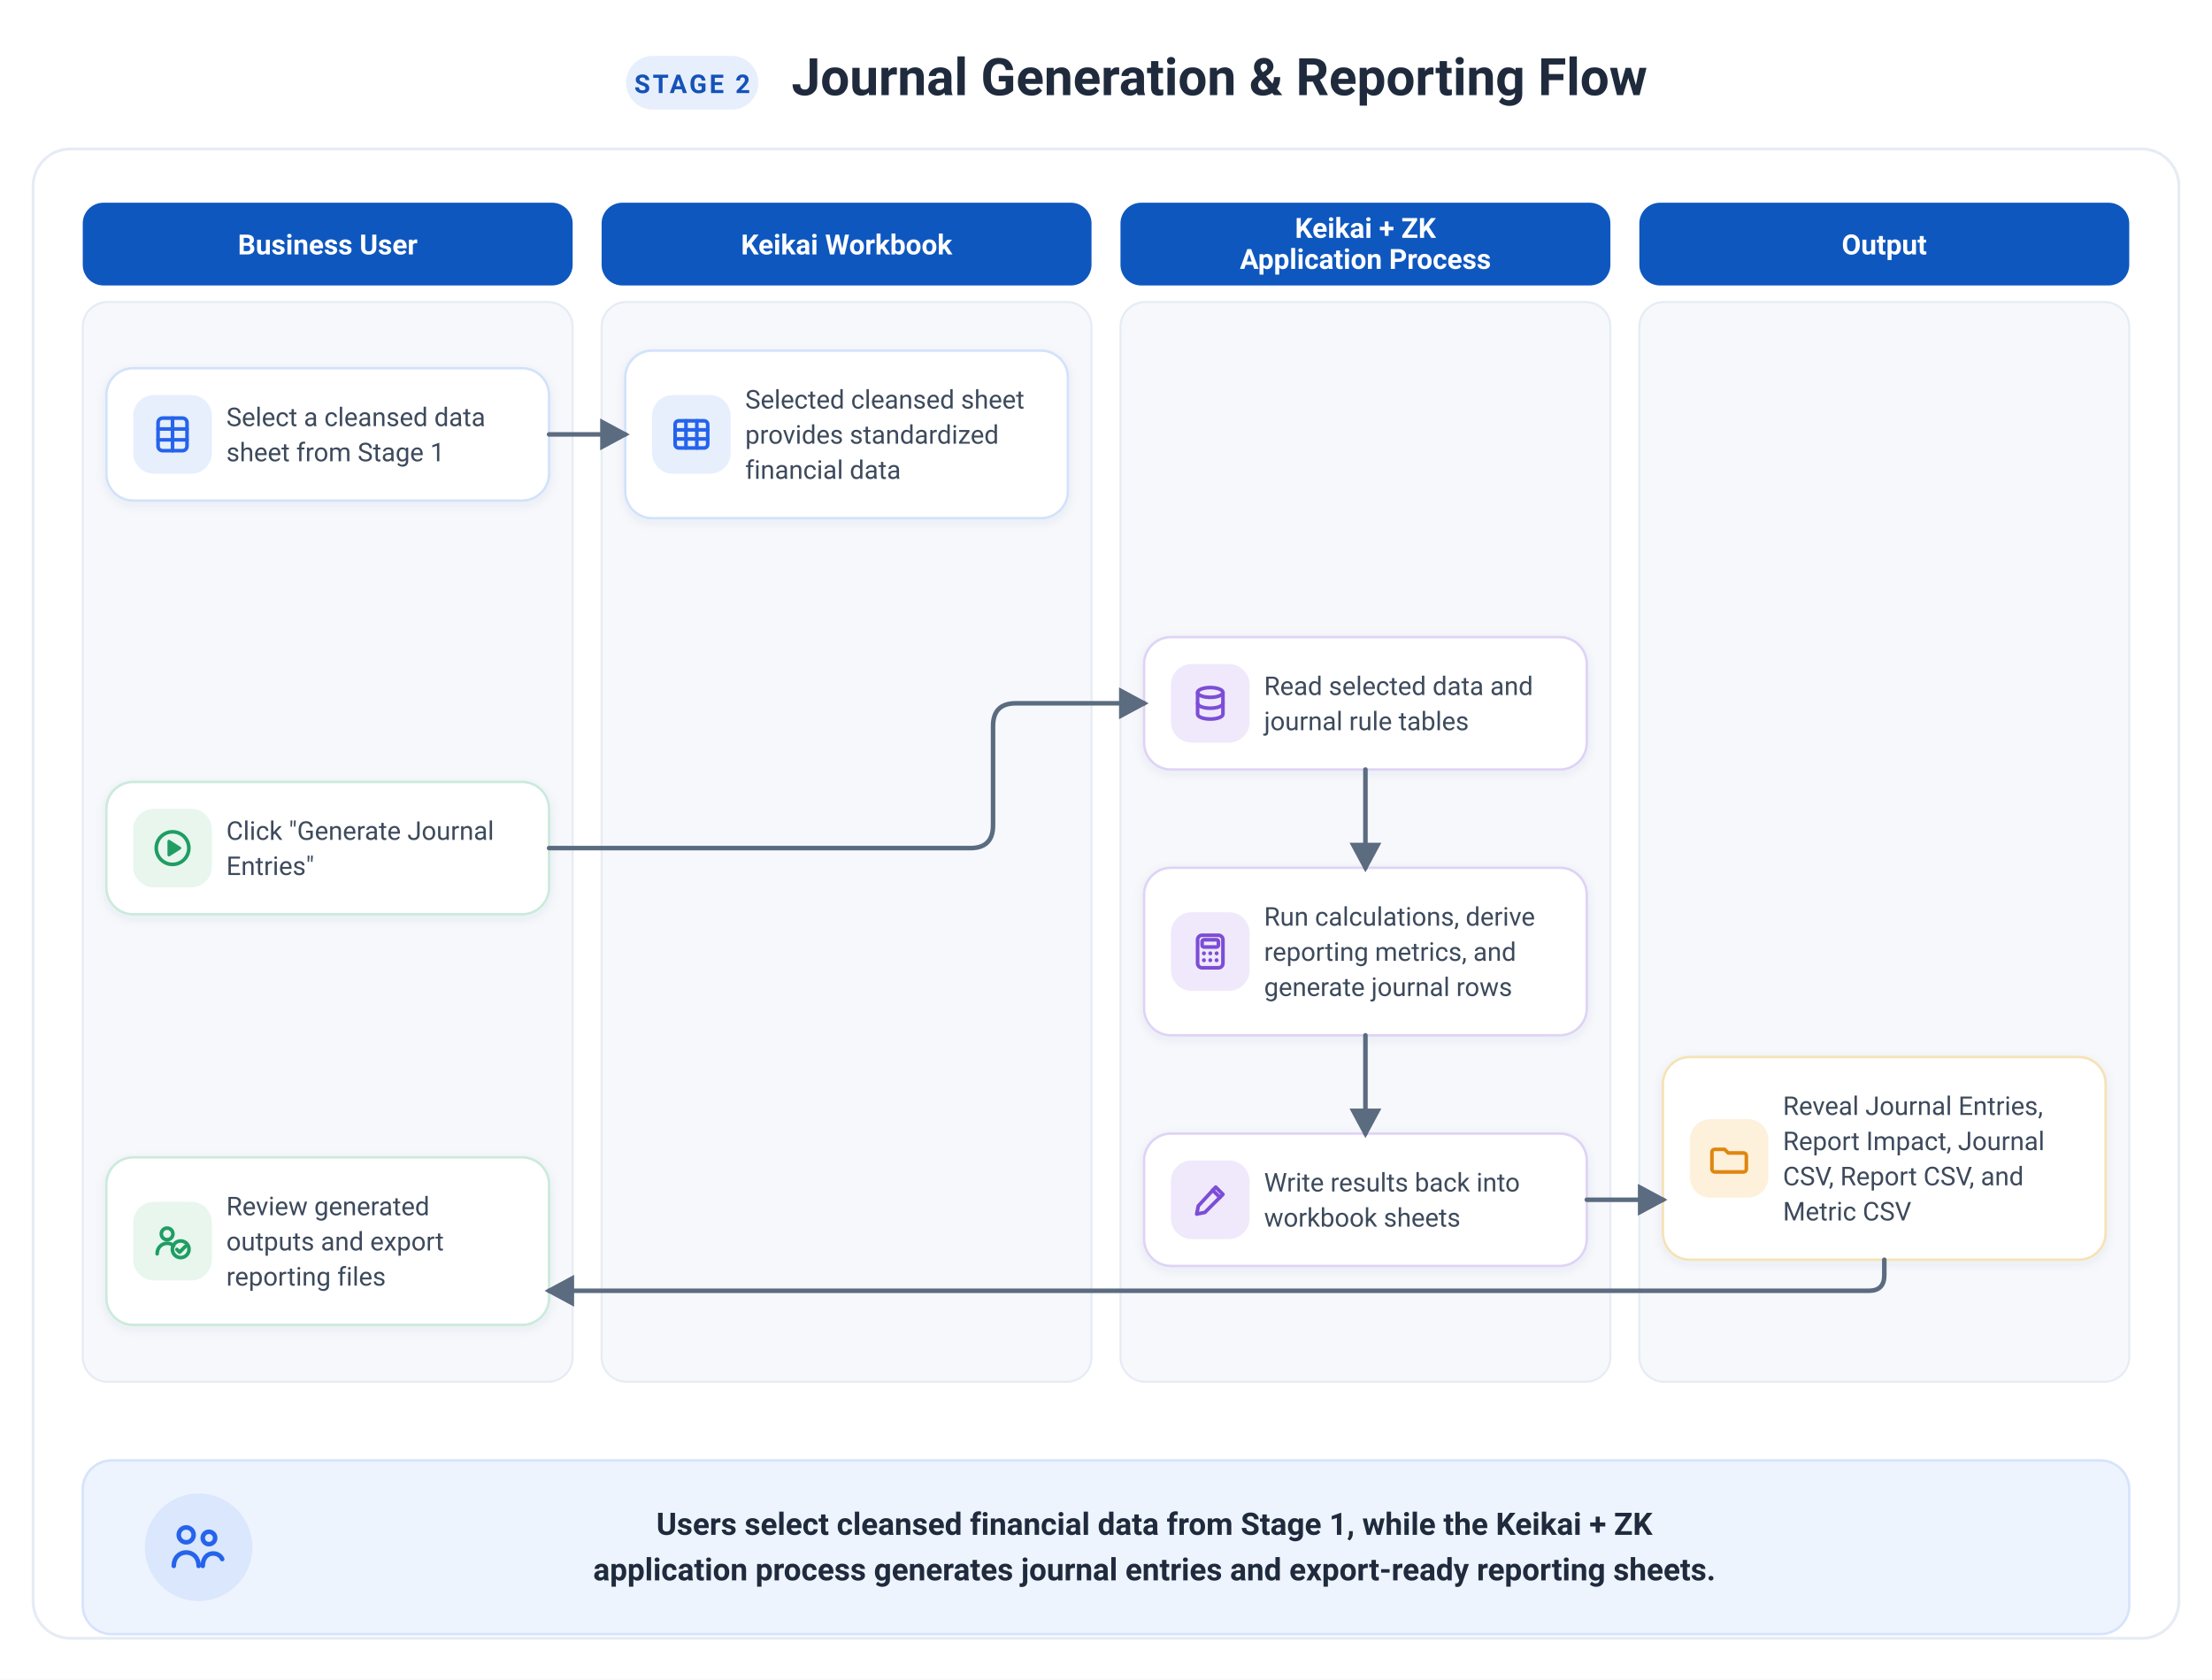
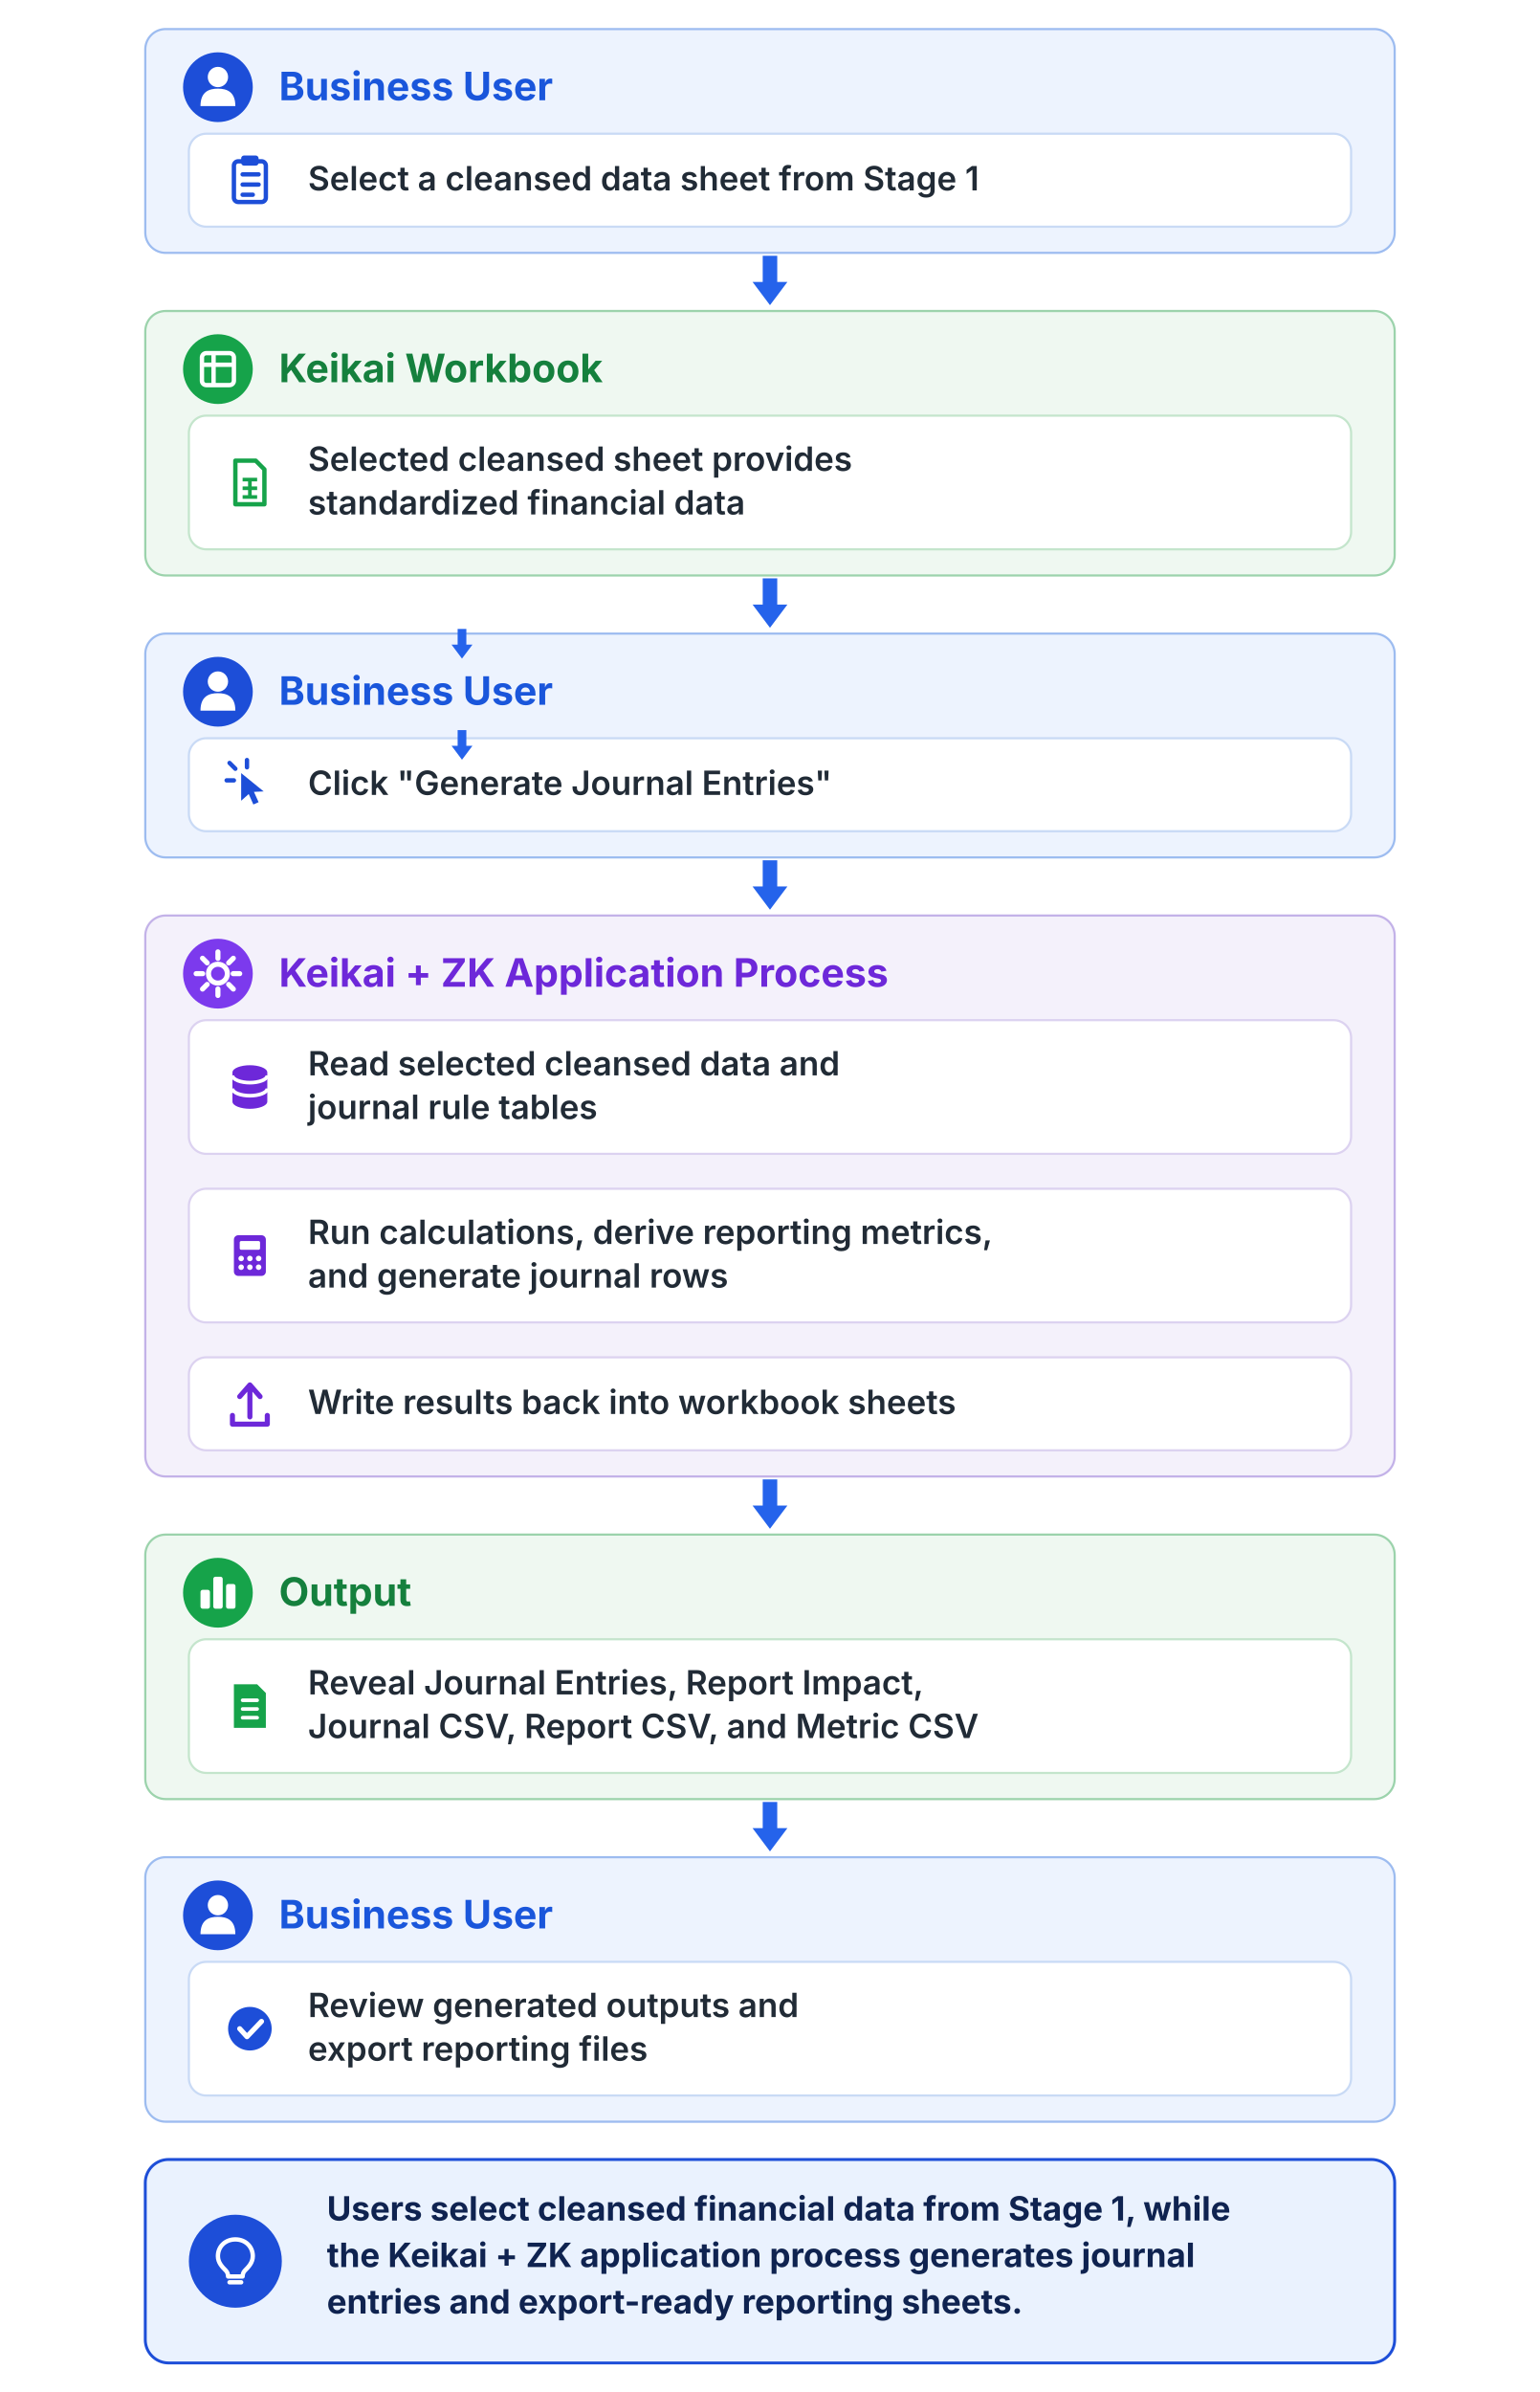
- <svg xmlns="http://www.w3.org/2000/svg" viewBox="0 0 1069.2 812" width="1069.2" height="812" font-family="'Segoe UI',system-ui,-apple-system,Roboto,Helvetica,Arial,sans-serif">
+ <svg xmlns="http://www.w3.org/2000/svg" viewBox="0 100 1060 1646" font-family="Inter, 'Noto Sans', 'Segoe UI', Arial, sans-serif">
  <defs>
-     <filter id="cardsh" x="-20%" y="-20%" width="140%" height="150%">
-       <feDropShadow dx="0" dy="1.5" stdDeviation="2.5" flood-color="#1f3a6b" flood-opacity="0.07" />
-     </filter>
-     <marker id="ah" markerWidth="9" markerHeight="9" refX="6.5" refY="4.5" orient="auto">
-       <path d="M1 1 L7.5 4.5 L1 8 Z" fill="#5b6b80" />
-     </marker>
-     <marker id="ahb" markerWidth="9" markerHeight="9" refX="6.5" refY="4.5" orient="auto">
-       <path d="M1 1 L7.5 4.5 L1 8 Z" fill="#2f6fdb" />
-     </marker>
+     <g id="i-person" fill="currentColor">
+       <circle cx="0" cy="-7" r="7" />
+       <path d="M-12,13 C-12,3 -6,1 0,1 C6,1 12,3 12,13 Z" />
+     </g>
+     <g id="i-grid" fill="none" stroke="currentColor" stroke-width="3">
+       <rect x="-11" y="-11" width="22" height="22" rx="3" />
+       <path d="M-11,-3 H11 M-3,-11 V11" />
+     </g>
+     <g id="i-gear" fill="none" stroke="currentColor" stroke-width="3.5" stroke-linecap="round">
+       <circle r="6.5" />
+       <path d="M0,-10.5 V-15 M0,10.5 V15 M10.5,0 H15 M-10.5,0 H-15 M7.4,-7.4 L10.6,-10.6 M-7.4,7.4 L-10.6,10.6 M7.4,7.4 L10.6,10.6 M-7.4,-7.4 L-10.6,-10.6" />
+     </g>
+     <g id="i-chart" fill="currentColor">
+       <rect x="-12" y="-2" width="6.5" height="13" rx="1.5" />
+       <rect x="-3.2" y="-11" width="6.5" height="22" rx="1.5" />
+       <rect x="5.6" y="-6" width="6.5" height="17" rx="1.5" />
+     </g>
+     <g id="i-clipboard" fill="none" stroke="currentColor" stroke-width="3">
+       <rect x="-11" y="-13" width="22" height="28" rx="3" />
+       <rect x="-6" y="-17" width="12" height="7" rx="2" fill="currentColor" stroke="none" />
+       <path d="M-5,-4 H6 M-5,3 H6 M-5,10 H2" stroke-linecap="round" />
+     </g>
+     <g id="i-sheet" fill="none" stroke="currentColor" stroke-width="3" stroke-linejoin="round">
+       <path d="M-10,-15 H4 L10,-9 V15 H-10 Z" />
+       <path d="M-5,-2 H5 M-5,4 H5 M-5,10 H5 M0,-2 V10" stroke-width="2.5" />
+     </g>
+     <g id="i-cursor" fill="currentColor">
+       <path d="M-6,-8 L-6,11 L-0.8,6.4 L2.4,13.6 L6,12 L2.8,4.9 L9.5,4.6 Z" />
+       <path d="M-10,-11 L-14,-15 M-2,-12 L-2,-17 M-11,-3 L-16,-3" fill="none" stroke="currentColor" stroke-width="3" stroke-linecap="round" />
+     </g>
+     <g id="i-db">
+       <path fill="currentColor" d="M-12,-10 C-12,-13 -6,-15 0,-15 C6,-15 12,-13 12,-10 V10 C12,13 6,15 0,15 C-6,15 -12,13 -12,10 Z" />
+       <path d="M-12,-8 C-12,-5 -6,-3 0,-3 C6,-3 12,-5 12,-8 M-12,1 C-12,4 -6,6 0,6 C6,6 12,4 12,1" fill="none" stroke="#FFFFFF" stroke-width="2.5" />
+     </g>
+     <g id="i-calc">
+       <rect x="-11" y="-14" width="22" height="28" rx="3" fill="currentColor" />
+       <rect x="-7" y="-10" width="14" height="6" rx="1" fill="#FFFFFF" />
+       <g fill="#FFFFFF">
+         <circle cx="-6" cy="2" r="1.9" />
+         <circle cx="0" cy="2" r="1.9" />
+         <circle cx="6" cy="2" r="1.9" />
+         <circle cx="-6" cy="8" r="1.9" />
+         <circle cx="0" cy="8" r="1.9" />
+         <circle cx="6" cy="8" r="1.9" />
+       </g>
+     </g>
+     <g id="i-upload" fill="none" stroke="currentColor" stroke-width="3.5" stroke-linecap="round" stroke-linejoin="round">
+       <path d="M-12,8 V14 H12 V8" />
+       <path d="M0,9 V-12 M-7,-5 L0,-13 L7,-5" />
+     </g>
+     <g id="i-doc">
+       <path fill="currentColor" d="M-11,-15 H5 L11,-9 V15 H-11 Z" />
+       <path d="M-5,-4 H5 M-5,2 H5 M-5,8 H5" stroke="#FFFFFF" stroke-width="2.5" stroke-linecap="round" />
+     </g>
+     <g id="i-check">
+       <circle r="15" fill="currentColor" />
+       <path d="M-7,0 L-2,5.5 L8,-5" stroke="#FFFFFF" stroke-width="3.5" fill="none" stroke-linecap="round" stroke-linejoin="round" />
+     </g>
+     <g id="i-bulb" fill="none" stroke="currentColor" stroke-width="3" stroke-linecap="round" stroke-linejoin="round">
+       <path d="M0,-15 C7,-15 12,-10 12,-3.5 C12,1 9,4 6.5,6.5 C5.5,7.5 5,9 5,10.5 H-5 C-5,9 -5.5,7.5 -6.5,6.5 C-9,4 -12,1 -12,-3.5 C-12,-10 -7,-15 0,-15 Z" />
+       <path d="M-4,14.5 H4" />
+     </g>
+     <g id="i-arrow" fill="currentColor">
+       <path d="M-5,-18 H5 V0 H12 L0,16 L-12,0 H-5 Z" />
+     </g>
  </defs>
-   <rect width="1069.2" height="812" fill="#ffffff" />
-   <g transform="translate(534.6,46)">
-     <rect x="-232" y="-19" width="64" height="26" rx="13" fill="#e7effd" />
-     <text x="-200" y="-1" text-anchor="middle" font-family="'Segoe UI',system-ui,-apple-system,Roboto,Helvetica,Arial,sans-serif" font-size="12.5" font-weight="700" letter-spacing="1.2" fill="#1552b8">STAGE 2</text>
-     <text x="-152" y="0" font-family="'Segoe UI',system-ui,-apple-system,Roboto,Helvetica,Arial,sans-serif" font-size="25" font-weight="700" fill="#1f2b3d">Journal Generation &amp; Reporting Flow</text>
-   </g>
-   <rect x="16" y="72" width="1037.2" height="720" rx="18" fill="#ffffff" stroke="#e6ecf4" stroke-width="1.4" />
-   <rect x="40" y="146" width="236.8" height="522" rx="12" fill="#f6f8fc" stroke="#e6ecf4" stroke-width="1" />
-   <rect x="40" y="98" width="236.8" height="40" rx="10" fill="#0e57bf" />
-   <text x="158.4" y="123" text-anchor="middle" font-family="'Segoe UI',system-ui,-apple-system,Roboto,Helvetica,Arial,sans-serif" font-size="13.5" font-weight="700" fill="#ffffff">Business User</text>
-   <rect x="290.8" y="146" width="236.8" height="522" rx="12" fill="#f6f8fc" stroke="#e6ecf4" stroke-width="1" />
-   <rect x="290.8" y="98" width="236.8" height="40" rx="10" fill="#0e57bf" />
-   <text x="409.2" y="123" text-anchor="middle" font-family="'Segoe UI',system-ui,-apple-system,Roboto,Helvetica,Arial,sans-serif" font-size="13.5" font-weight="700" fill="#ffffff">Keikai Workbook</text>
-   <rect x="541.6" y="146" width="236.8" height="522" rx="12" fill="#f6f8fc" stroke="#e6ecf4" stroke-width="1" />
-   <rect x="541.6" y="98" width="236.8" height="40" rx="10" fill="#0e57bf" />
-   <text x="660" y="115" text-anchor="middle" font-family="'Segoe UI',system-ui,-apple-system,Roboto,Helvetica,Arial,sans-serif" font-size="13.5" font-weight="700" fill="#ffffff">Keikai + ZK</text>
-   <text x="660" y="130" text-anchor="middle" font-family="'Segoe UI',system-ui,-apple-system,Roboto,Helvetica,Arial,sans-serif" font-size="13.5" font-weight="700" fill="#ffffff">Application Process</text>
-   <rect x="792.4" y="146" width="236.8" height="522" rx="12" fill="#f6f8fc" stroke="#e6ecf4" stroke-width="1" />
-   <rect x="792.4" y="98" width="236.8" height="40" rx="10" fill="#0e57bf" />
-   <text x="910.8" y="123" text-anchor="middle" font-family="'Segoe UI',system-ui,-apple-system,Roboto,Helvetica,Arial,sans-serif" font-size="13.5" font-weight="700" fill="#ffffff">Output</text>
-   <g filter="url(#cardsh)">
-     <rect x="51.4" y="178" width="214" height="64" rx="13" fill="#ffffff" stroke="#d3e2fb" stroke-width="1.2" />
-   </g>
-   <rect x="64.4" y="191" width="38" height="38" rx="10" fill="#e7effd" />
-   <g transform="translate(72.9,199.5) scale(0.875)">
-     <rect x="4" y="3" width="16" height="18" rx="2.5" stroke="#2563eb" stroke-width="2" fill="none" stroke-linecap="round" stroke-linejoin="round" />
-     <line x1="4" y1="9" x2="20" y2="9" stroke="#2563eb" stroke-width="2" fill="none" stroke-linecap="round" stroke-linejoin="round" />
-     <line x1="4" y1="15" x2="20" y2="15" stroke="#2563eb" stroke-width="2" fill="none" stroke-linecap="round" stroke-linejoin="round" />
-     <line x1="12" y1="3" x2="12" y2="21" stroke="#2563eb" stroke-width="2" fill="none" stroke-linecap="round" stroke-linejoin="round" />
-   </g>
-   <text x="109.4" y="206" font-family="'Segoe UI',system-ui,-apple-system,Roboto,Helvetica,Arial,sans-serif" font-size="12.5" fill="#3d4a5c">Select a cleansed data</text>
-   <text x="109.4" y="223" font-family="'Segoe UI',system-ui,-apple-system,Roboto,Helvetica,Arial,sans-serif" font-size="12.5" fill="#3d4a5c">sheet from Stage 1</text>
-   <g filter="url(#cardsh)">
-     <rect x="302.2" y="169.5" width="214" height="81" rx="13" fill="#ffffff" stroke="#d3e2fb" stroke-width="1.2" />
-   </g>
-   <rect x="315.2" y="191" width="38" height="38" rx="10" fill="#e7effd" />
-   <g transform="translate(323.7,199.5) scale(0.875)">
-     <rect x="3" y="4.5" width="18" height="15" rx="2" stroke="#2563eb" stroke-width="2" fill="none" stroke-linecap="round" stroke-linejoin="round" />
-     <line x1="3" y1="9.5" x2="21" y2="9.5" stroke="#2563eb" stroke-width="2" fill="none" stroke-linecap="round" stroke-linejoin="round" />
-     <line x1="3" y1="14.5" x2="21" y2="14.5" stroke="#2563eb" stroke-width="2" fill="none" stroke-linecap="round" stroke-linejoin="round" />
-     <line x1="9" y1="4.5" x2="9" y2="19.5" stroke="#2563eb" stroke-width="2" fill="none" stroke-linecap="round" stroke-linejoin="round" />
-     <line x1="15" y1="4.5" x2="15" y2="19.5" stroke="#2563eb" stroke-width="2" fill="none" stroke-linecap="round" stroke-linejoin="round" />
-   </g>
-   <text x="360.2" y="197.5" font-family="'Segoe UI',system-ui,-apple-system,Roboto,Helvetica,Arial,sans-serif" font-size="12.5" fill="#3d4a5c">Selected cleansed sheet</text>
-   <text x="360.2" y="214.5" font-family="'Segoe UI',system-ui,-apple-system,Roboto,Helvetica,Arial,sans-serif" font-size="12.5" fill="#3d4a5c">provides standardized</text>
-   <text x="360.2" y="231.5" font-family="'Segoe UI',system-ui,-apple-system,Roboto,Helvetica,Arial,sans-serif" font-size="12.5" fill="#3d4a5c">financial data</text>
-   <g filter="url(#cardsh)">
-     <rect x="51.4" y="378" width="214" height="64" rx="13" fill="#ffffff" stroke="#cbeadb" stroke-width="1.2" />
-   </g>
-   <rect x="64.4" y="391" width="38" height="38" rx="10" fill="#e8f6ee" />
-   <g transform="translate(72.9,399.5) scale(0.875)">
-     <circle cx="12" cy="12" r="9" stroke="#1f9d63" stroke-width="2" fill="none" stroke-linecap="round" stroke-linejoin="round" />
-     <path d="M10 8.2 L16 12 L10 15.8 Z" fill="#1f9d63" stroke="#1f9d63" stroke-width="1.6" stroke-linejoin="round" />
-   </g>
-   <text x="109.4" y="406" font-family="'Segoe UI',system-ui,-apple-system,Roboto,Helvetica,Arial,sans-serif" font-size="12.5" fill="#3d4a5c">Click "Generate Journal</text>
-   <text x="109.4" y="423" font-family="'Segoe UI',system-ui,-apple-system,Roboto,Helvetica,Arial,sans-serif" font-size="12.5" fill="#3d4a5c">Entries"</text>
-   <g filter="url(#cardsh)">
-     <rect x="51.4" y="559.5" width="214" height="81" rx="13" fill="#ffffff" stroke="#cbeadb" stroke-width="1.2" />
-   </g>
-   <rect x="64.4" y="581" width="38" height="38" rx="10" fill="#e8f6ee" />
-   <g transform="translate(72.9,589.5) scale(0.875)">
-     <circle cx="9" cy="8" r="3.2" stroke="#1f9d63" stroke-width="2" fill="none" stroke-linecap="round" stroke-linejoin="round" />
-     <path d="M3.5 19 c0-3.4 2.5-5.8 5.5-5.8 c1.4 0 2.7 .5 3.6 1.4" stroke="#1f9d63" stroke-width="2" fill="none" stroke-linecap="round" stroke-linejoin="round" />
-     <circle cx="16.5" cy="16.5" r="4.6" stroke="#1f9d63" stroke-width="2" fill="none" stroke-linecap="round" stroke-linejoin="round" />
-     <path d="M14.4 16.6 l1.5 1.5 L19 15" stroke="#1f9d63" stroke-width="2" fill="none" stroke-linecap="round" stroke-linejoin="round" />
-   </g>
-   <text x="109.4" y="587.5" font-family="'Segoe UI',system-ui,-apple-system,Roboto,Helvetica,Arial,sans-serif" font-size="12.5" fill="#3d4a5c">Review generated</text>
-   <text x="109.4" y="604.5" font-family="'Segoe UI',system-ui,-apple-system,Roboto,Helvetica,Arial,sans-serif" font-size="12.5" fill="#3d4a5c">outputs and export</text>
-   <text x="109.4" y="621.5" font-family="'Segoe UI',system-ui,-apple-system,Roboto,Helvetica,Arial,sans-serif" font-size="12.5" fill="#3d4a5c">reporting files</text>
-   <g filter="url(#cardsh)">
-     <rect x="553" y="308" width="214" height="64" rx="13" fill="#ffffff" stroke="#dfd3f6" stroke-width="1.2" />
-   </g>
-   <rect x="566" y="321" width="38" height="38" rx="10" fill="#efe9fb" />
-   <g transform="translate(574.5,329.5) scale(0.875)">
-     <ellipse cx="12" cy="6" rx="7" ry="2.7" stroke="#7c4dd6" stroke-width="2" fill="none" stroke-linecap="round" stroke-linejoin="round" />
-     <path d="M5 6 V18 c0 1.5 3.1 2.7 7 2.7 s7 -1.2 7 -2.7 V6" stroke="#7c4dd6" stroke-width="2" fill="none" stroke-linecap="round" stroke-linejoin="round" />
-     <path d="M5 12 c0 1.5 3.1 2.7 7 2.7 s7 -1.2 7 -2.7" stroke="#7c4dd6" stroke-width="2" fill="none" stroke-linecap="round" stroke-linejoin="round" />
-   </g>
-   <text x="611" y="336" font-family="'Segoe UI',system-ui,-apple-system,Roboto,Helvetica,Arial,sans-serif" font-size="12.5" fill="#3d4a5c">Read selected data and</text>
-   <text x="611" y="353" font-family="'Segoe UI',system-ui,-apple-system,Roboto,Helvetica,Arial,sans-serif" font-size="12.5" fill="#3d4a5c">journal rule tables</text>
-   <g filter="url(#cardsh)">
-     <rect x="553" y="419.5" width="214" height="81" rx="13" fill="#ffffff" stroke="#dfd3f6" stroke-width="1.2" />
-   </g>
-   <rect x="566" y="441" width="38" height="38" rx="10" fill="#efe9fb" />
-   <g transform="translate(574.5,449.5) scale(0.875)">
-     <rect x="5" y="3" width="14" height="18" rx="2.5" stroke="#7c4dd6" stroke-width="2" fill="none" stroke-linecap="round" stroke-linejoin="round" />
-     <rect x="7.5" y="5.5" width="9" height="4" rx="1" stroke="#7c4dd6" stroke-width="2" fill="none" stroke-linecap="round" stroke-linejoin="round" />
-     <circle cx="8.5" cy="13" r="0.6" fill="#7c4dd6" stroke="#7c4dd6" />
-     <circle cx="12" cy="13" r="0.6" fill="#7c4dd6" stroke="#7c4dd6" />
-     <circle cx="15.5" cy="13" r="0.6" fill="#7c4dd6" stroke="#7c4dd6" />
-     <circle cx="8.5" cy="16.8" r="0.6" fill="#7c4dd6" stroke="#7c4dd6" />
-     <circle cx="12" cy="16.8" r="0.6" fill="#7c4dd6" stroke="#7c4dd6" />
-     <circle cx="15.5" cy="16.8" r="0.6" fill="#7c4dd6" stroke="#7c4dd6" />
-   </g>
-   <text x="611" y="447.5" font-family="'Segoe UI',system-ui,-apple-system,Roboto,Helvetica,Arial,sans-serif" font-size="12.5" fill="#3d4a5c">Run calculations, derive</text>
-   <text x="611" y="464.5" font-family="'Segoe UI',system-ui,-apple-system,Roboto,Helvetica,Arial,sans-serif" font-size="12.5" fill="#3d4a5c">reporting metrics, and</text>
-   <text x="611" y="481.5" font-family="'Segoe UI',system-ui,-apple-system,Roboto,Helvetica,Arial,sans-serif" font-size="12.5" fill="#3d4a5c">generate journal rows</text>
-   <g filter="url(#cardsh)">
-     <rect x="553" y="548" width="214" height="64" rx="13" fill="#ffffff" stroke="#dfd3f6" stroke-width="1.2" />
-   </g>
-   <rect x="566" y="561" width="38" height="38" rx="10" fill="#efe9fb" />
-   <g transform="translate(574.5,569.5) scale(0.875)">
-     <path d="M15 5 l4 4 L9 19 l-4.5 0.9 l0.9 -4.5 Z" stroke="#7c4dd6" stroke-width="2" fill="none" stroke-linecap="round" stroke-linejoin="round" />
-     <line x1="13.3" y1="6.7" x2="17.3" y2="10.7" stroke="#7c4dd6" stroke-width="2" fill="none" stroke-linecap="round" stroke-linejoin="round" />
-   </g>
-   <text x="611" y="576" font-family="'Segoe UI',system-ui,-apple-system,Roboto,Helvetica,Arial,sans-serif" font-size="12.5" fill="#3d4a5c">Write results back into</text>
-   <text x="611" y="593" font-family="'Segoe UI',system-ui,-apple-system,Roboto,Helvetica,Arial,sans-serif" font-size="12.5" fill="#3d4a5c">workbook sheets</text>
-   <g filter="url(#cardsh)">
-     <rect x="803.8" y="511" width="214" height="98" rx="13" fill="#ffffff" stroke="#f6e2b6" stroke-width="1.2" />
-   </g>
-   <rect x="816.8" y="541" width="38" height="38" rx="10" fill="#fdf1dc" />
-   <g transform="translate(825.3,549.5) scale(0.875)">
-     <path d="M4 7 h5.5 l2 2 H20 a1.5 1.5 0 0 1 1.5 1.5 V18 a1.5 1.5 0 0 1 -1.5 1.5 H4 A1.5 1.5 0 0 1 2.5 18 V8.5 A1.5 1.5 0 0 1 4 7 Z" stroke="#e0870f" stroke-width="2" fill="none" stroke-linecap="round" stroke-linejoin="round" />
-   </g>
-   <text x="861.8" y="539" font-family="'Segoe UI',system-ui,-apple-system,Roboto,Helvetica,Arial,sans-serif" font-size="12.5" fill="#3d4a5c">Reveal Journal Entries,</text>
-   <text x="861.8" y="556" font-family="'Segoe UI',system-ui,-apple-system,Roboto,Helvetica,Arial,sans-serif" font-size="12.5" fill="#3d4a5c">Report Impact, Journal</text>
-   <text x="861.8" y="573" font-family="'Segoe UI',system-ui,-apple-system,Roboto,Helvetica,Arial,sans-serif" font-size="12.5" fill="#3d4a5c">CSV, Report CSV, and</text>
-   <text x="861.8" y="590" font-family="'Segoe UI',system-ui,-apple-system,Roboto,Helvetica,Arial,sans-serif" font-size="12.5" fill="#3d4a5c">Metric CSV</text>
-   <path d="M 265.4 210 L 302.2 210" fill="none" stroke="#5b6b80" stroke-width="2.2" stroke-linecap="round" stroke-linejoin="round" marker-end="url(#ah)" />
-   <path d="M 265.4 410 L 469 410 Q 480 410 480 399 L 480 351 Q 480 340 491 340 L 553 340" fill="none" stroke="#5b6b80" stroke-width="2.2" stroke-linecap="round" stroke-linejoin="round" marker-end="url(#ah)" />
-   <path d="M 660 372 L 660 419.5" fill="none" stroke="#5b6b80" stroke-width="2.2" stroke-linecap="round" stroke-linejoin="round" marker-end="url(#ah)" />
-   <path d="M 660 500.5 L 660 548" fill="none" stroke="#5b6b80" stroke-width="2.2" stroke-linecap="round" stroke-linejoin="round" marker-end="url(#ah)" />
-   <path d="M 767 580 L 803.8 580" fill="none" stroke="#5b6b80" stroke-width="2.2" stroke-linecap="round" stroke-linejoin="round" marker-end="url(#ah)" />
-   <path d="M 910.8 609 L 910.8 616.5 Q 910.8 624 903.3 624 L 265.4 624" fill="none" stroke="#5b6b80" stroke-width="2.2" stroke-linecap="round" stroke-linejoin="round" marker-end="url(#ah)" />
-   <rect x="40" y="706" width="989.2" height="84" rx="14" fill="#eef4fe" stroke="#d6e3fb" stroke-width="1.2" />
-   <circle cx="96" cy="748" r="26" fill="#dae7fc" />
-   <g stroke="#2563eb" stroke-width="2.2" fill="none" stroke-linecap="round" stroke-linejoin="round" transform="translate(82,735)">
-     <circle cx="8" cy="7" r="3.6" />
-     <path d="M2 22 c0-4 2.7-6.5 6-6.5 s6 2.5 6 6.5" />
-     <circle cx="19" cy="8.5" r="3" />
-     <path d="M16 22 c0-3.5 2-6 5-6 c2 0 3.6 1 4.4 2.7" />
-   </g>
-   <text x="558" y="742" text-anchor="middle" font-family="'Segoe UI',system-ui,-apple-system,Roboto,Helvetica,Arial,sans-serif" font-size="15" font-weight="600" fill="#1f2b3d">Users select cleansed financial data from Stage 1, while the Keikai + ZK</text>
-   <text x="558" y="764" text-anchor="middle" font-family="'Segoe UI',system-ui,-apple-system,Roboto,Helvetica,Arial,sans-serif" font-size="15" font-weight="600" fill="#1f2b3d">application process generates journal entries and export-ready reporting sheets.</text>
+   <rect x="0" y="0" width="1060" height="1750" fill="#FFFFFF" />
+   <rect x="100" y="120" width="860" height="154" rx="14" fill="#EDF3FE" stroke="#9DBCF0" stroke-width="1.5" />
+   <circle cx="150" cy="160" r="24" fill="#1D4ED8" />
+   <use href="#i-person" x="150" y="160" style="color:#FFFFFF" />
+   <text x="192" y="169" font-size="27" font-weight="700" fill="#1A56DB">Business User</text>
+   <rect x="130" y="192" width="800" height="64" rx="12" fill="#FFFFFF" stroke="#C9DAF5" stroke-width="1.5" />
+   <use href="#i-clipboard" x="172" y="224" style="color:#1D4ED8" />
+   <text x="212" y="231" font-size="23" font-weight="600" fill="#212B36">Select a cleansed data sheet from Stage 1</text>
+   <use href="#i-arrow" x="530" y="294" style="color:#2563EB" />
+   <rect x="100" y="314" width="860" height="182" rx="14" fill="#EFF8F1" stroke="#9CD3AC" stroke-width="1.5" />
+   <circle cx="150" cy="354" r="24" fill="#16A34A" />
+   <use href="#i-grid" x="150" y="354" style="color:#FFFFFF" />
+   <text x="192" y="363" font-size="27" font-weight="700" fill="#15803D">Keikai Workbook</text>
+   <rect x="130" y="386" width="800" height="92" rx="12" fill="#FFFFFF" stroke="#C4E5CC" stroke-width="1.5" />
+   <use href="#i-sheet" x="172" y="432" style="color:#16A34A" />
+   <text x="212" y="424" font-size="23" font-weight="600" fill="#212B36">Selected cleansed sheet provides</text>
+   <text x="212" y="454" font-size="23" font-weight="600" fill="#212B36">standardized financial data</text>
+   <use href="#i-arrow" x="530" y="516" style="color:#2563EB" />
+   <rect x="100" y="536" width="860" height="154" rx="14" fill="#EDF3FE" stroke="#9DBCF0" stroke-width="1.5" />
+   <circle cx="150" cy="576" r="24" fill="#1D4ED8" />
+   <use href="#i-person" x="150" y="576" style="color:#FFFFFF" />
+   <text x="192" y="585" font-size="27" font-weight="700" fill="#1A56DB">Business User</text>
+   <rect x="130" y="608" width="800" height="64" rx="12" fill="#FFFFFF" stroke="#C9DAF5" stroke-width="1.5" />
+   <use href="#i-cursor" x="172" y="640" style="color:#1D4ED8" />
+   <text x="212" y="647" font-size="23" font-weight="600" fill="#212B36">Click "Generate Journal Entries"</text>
+   <use href="#i-arrow" x="530" y="710" style="color:#2563EB" />
+   <rect x="100" y="730" width="860" height="386" rx="14" fill="#F4F1FB" stroke="#C3B2E8" stroke-width="1.5" />
+   <circle cx="150" cy="770" r="24" fill="#7C3AED" />
+   <use href="#i-gear" x="150" y="770" style="color:#FFFFFF" />
+   <text x="192" y="779" font-size="27" font-weight="700" fill="#6D28D9">Keikai + ZK Application Process</text>
+   <rect x="130" y="802" width="800" height="92" rx="12" fill="#FFFFFF" stroke="#DCD2F0" stroke-width="1.5" />
+   <use href="#i-db" x="172" y="848" style="color:#6D28D9" />
+   <text x="212" y="840" font-size="23" font-weight="600" fill="#212B36">Read selected cleansed data and</text>
+   <text x="212" y="870" font-size="23" font-weight="600" fill="#212B36">journal rule tables</text>
+   <use href="#i-arrow" x="530" y="906" style="color:#2563EB" transform-origin="530 906" transform="scale(0.6)" />
+   <rect x="130" y="918" width="800" height="92" rx="12" fill="#FFFFFF" stroke="#DCD2F0" stroke-width="1.5" />
+   <use href="#i-calc" x="172" y="964" style="color:#6D28D9" />
+   <text x="212" y="956" font-size="23" font-weight="600" fill="#212B36">Run calculations, derive reporting metrics,</text>
+   <text x="212" y="986" font-size="23" font-weight="600" fill="#212B36">and generate journal rows</text>
+   <use href="#i-arrow" x="530" y="1022" style="color:#2563EB" transform-origin="530 1022" transform="scale(0.6)" />
+   <rect x="130" y="1034" width="800" height="64" rx="12" fill="#FFFFFF" stroke="#DCD2F0" stroke-width="1.5" />
+   <use href="#i-upload" x="172" y="1066" style="color:#6D28D9" />
+   <text x="212" y="1073" font-size="23" font-weight="600" fill="#212B36">Write results back into workbook sheets</text>
+   <use href="#i-arrow" x="530" y="1136" style="color:#2563EB" />
+   <rect x="100" y="1156" width="860" height="182" rx="14" fill="#EFF8F1" stroke="#9CD3AC" stroke-width="1.5" />
+   <circle cx="150" cy="1196" r="24" fill="#16A34A" />
+   <use href="#i-chart" x="150" y="1196" style="color:#FFFFFF" />
+   <text x="192" y="1205" font-size="27" font-weight="700" fill="#15803D">Output</text>
+   <rect x="130" y="1228" width="800" height="92" rx="12" fill="#FFFFFF" stroke="#C4E5CC" stroke-width="1.5" />
+   <use href="#i-doc" x="172" y="1274" style="color:#16A34A" />
+   <text x="212" y="1266" font-size="23" font-weight="600" fill="#212B36">Reveal Journal Entries, Report Impact,</text>
+   <text x="212" y="1296" font-size="23" font-weight="600" fill="#212B36">Journal CSV, Report CSV, and Metric CSV</text>
+   <use href="#i-arrow" x="530" y="1358" style="color:#2563EB" />
+   <rect x="100" y="1378" width="860" height="182" rx="14" fill="#EDF3FE" stroke="#9DBCF0" stroke-width="1.5" />
+   <circle cx="150" cy="1418" r="24" fill="#1D4ED8" />
+   <use href="#i-person" x="150" y="1418" style="color:#FFFFFF" />
+   <text x="192" y="1427" font-size="27" font-weight="700" fill="#1A56DB">Business User</text>
+   <rect x="130" y="1450" width="800" height="92" rx="12" fill="#FFFFFF" stroke="#C9DAF5" stroke-width="1.5" />
+   <use href="#i-check" x="172" y="1496" style="color:#1D4ED8" />
+   <text x="212" y="1488" font-size="23" font-weight="600" fill="#212B36">Review generated outputs and</text>
+   <text x="212" y="1518" font-size="23" font-weight="600" fill="#212B36">export reporting files</text>
+   <rect x="100" y="1586" width="860" height="140" rx="16" fill="#EAF2FE" stroke="#1D4ED8" stroke-width="2" />
+   <circle cx="162" cy="1656" r="32" fill="#1D4ED8" />
+   <use href="#i-bulb" x="162" y="1656" style="color:#FFFFFF" />
+   <text x="225" y="1628" font-size="23" font-weight="700" fill="#0F2350">Users select cleansed financial data from Stage 1, while</text>
+   <text x="225" y="1660" font-size="23" font-weight="700" fill="#0F2350">the Keikai + ZK application process generates journal</text>
+   <text x="225" y="1692" font-size="23" font-weight="700" fill="#0F2350">entries and export-ready reporting sheets.</text>
</svg>
